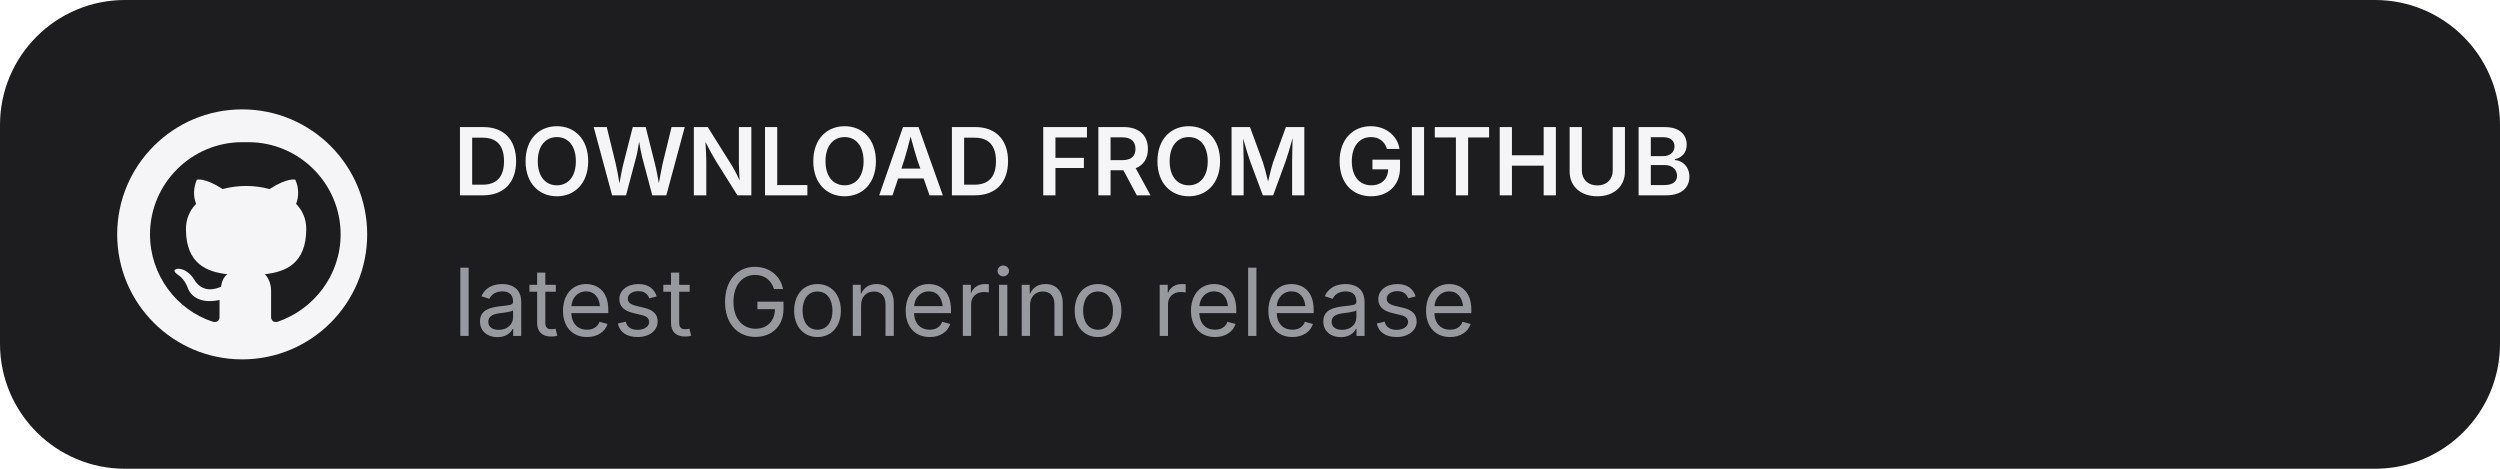
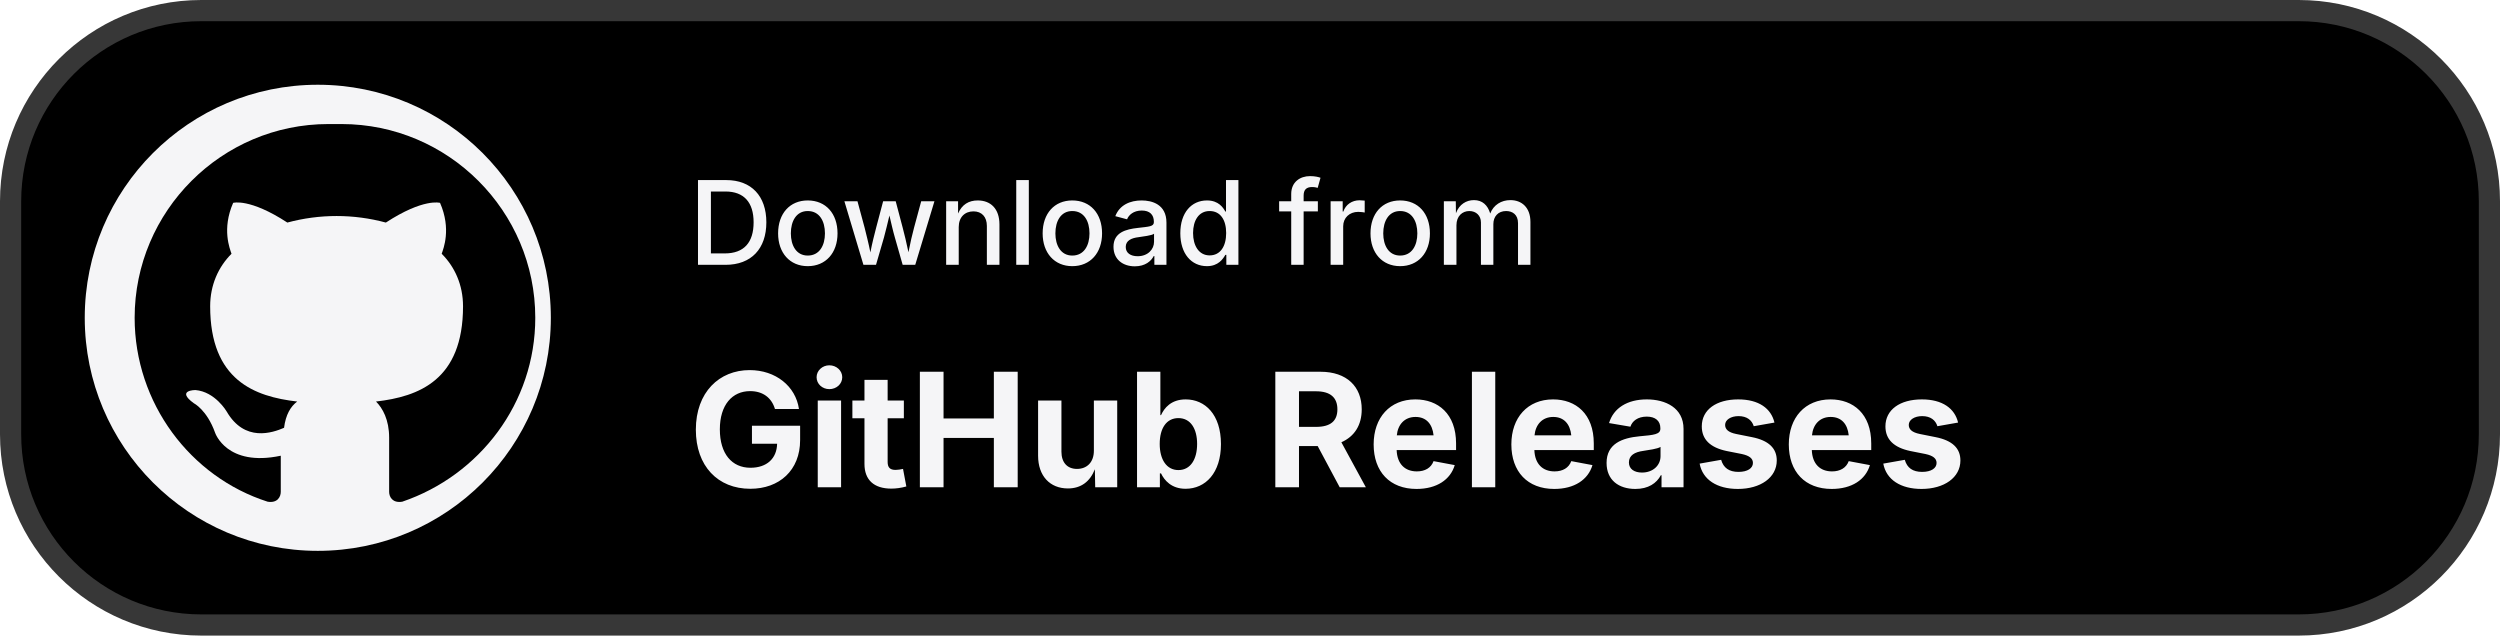
- <svg xmlns="http://www.w3.org/2000/svg" width="320" height="60" viewBox="0 0 320 60" role="img" aria-labelledby="title description">
-   <rect width="320" height="60" rx="16" fill="#1d1d1f" />
-   <circle cx="31" cy="30" r="16" fill="#f5f5f7" />
-   <path d="M31 18.2c-6.5 0-11.8 5.3-11.8 11.8 0 5.2 3.4 9.7 8.1 11.2.6.1.8-.3.8-.6v-2.2c-3.3.7-4-1.4-4-1.4-.5-1.4-1.3-1.8-1.3-1.8-1.1-.8.1-.8.1-.8 1.2.1 1.9 1.3 1.9 1.3 1.1 1.9 2.8 1.3 3.5 1 .1-.8.4-1.3.8-1.6-2.6-.3-5.3-1.3-5.3-5.8 0-1.3.5-2.4 1.3-3.2-.1-.3-.6-1.5.1-3.1 0 0 1-.3 3.3 1.2a11.5 11.5 0 0 1 6 0c2.3-1.5 3.3-1.2 3.3-1.2.7 1.6.2 2.8.1 3.1.8.8 1.3 1.9 1.3 3.2 0 4.5-2.7 5.5-5.3 5.8.4.4.8 1.1.8 2.2v3.3c0 .3.2.7.8.6 4.7-1.6 8.1-6 8.1-11.2 0-6.5-5.3-11.8-11.8-11.8Z" fill="#1d1d1f" />
-   <text x="58" y="25" fill="#f5f5f7" font-family="-apple-system,BlinkMacSystemFont,Segoe UI,sans-serif" font-size="12" font-weight="600">DOWNLOAD FROM GITHUB</text>
-   <text x="58" y="43" fill="#98989f" font-family="-apple-system,BlinkMacSystemFont,Segoe UI,sans-serif" font-size="12">latest Gonerino release</text>
+ <svg xmlns="http://www.w3.org/2000/svg" width="236" height="60" viewBox="0 0 236 60" role="img" aria-labelledby="title description">
+   <rect x="1" y="1" width="234" height="58" rx="18" fill="#000" stroke="#373737" stroke-width="2" />
+   <circle cx="30" cy="30" r="22" fill="#f5f5f7" />
+   <path d="M31 18.2c-6.5 0-11.8 5.3-11.8 11.8 0 5.2 3.4 9.7 8.1 11.2.6.1.8-.3.8-.6v-2.2c-3.3.7-4-1.4-4-1.4-.5-1.4-1.3-1.8-1.3-1.8-1.1-.8.1-.8.1-.8 1.2.1 1.9 1.3 1.9 1.3 1.1 1.9 2.8 1.3 3.5 1 .1-.8.4-1.3.8-1.6-2.6-.3-5.3-1.3-5.3-5.8 0-1.3.5-2.4 1.3-3.2-.1-.3-.6-1.5.1-3.1 0 0 1-.3 3.3 1.2a11.5 11.5 0 0 1 6 0c2.3-1.5 3.3-1.2 3.3-1.2.7 1.6.2 2.8.1 3.1.8.8 1.3 1.9 1.3 3.2 0 4.5-2.7 5.5-5.3 5.8.4.4.8 1.1.8 2.2v3.3c0 .3.2.7.8.6 4.7-1.6 8.1-6 8.1-11.2 0-6.5-5.3-11.8-11.8-11.8Z" transform="translate(31 30) scale(1.55) translate(-31 -30)" fill="#000" />
+   <text x="65" y="25" fill="#f5f5f7" font-family="-apple-system,BlinkMacSystemFont,Segoe UI,sans-serif" font-size="11" font-weight="500">Download from</text>
+   <text x="65" y="46" fill="#f5f5f7" font-family="-apple-system,BlinkMacSystemFont,Segoe UI,sans-serif" font-size="15" font-weight="700">GitHub Releases</text>
</svg>
